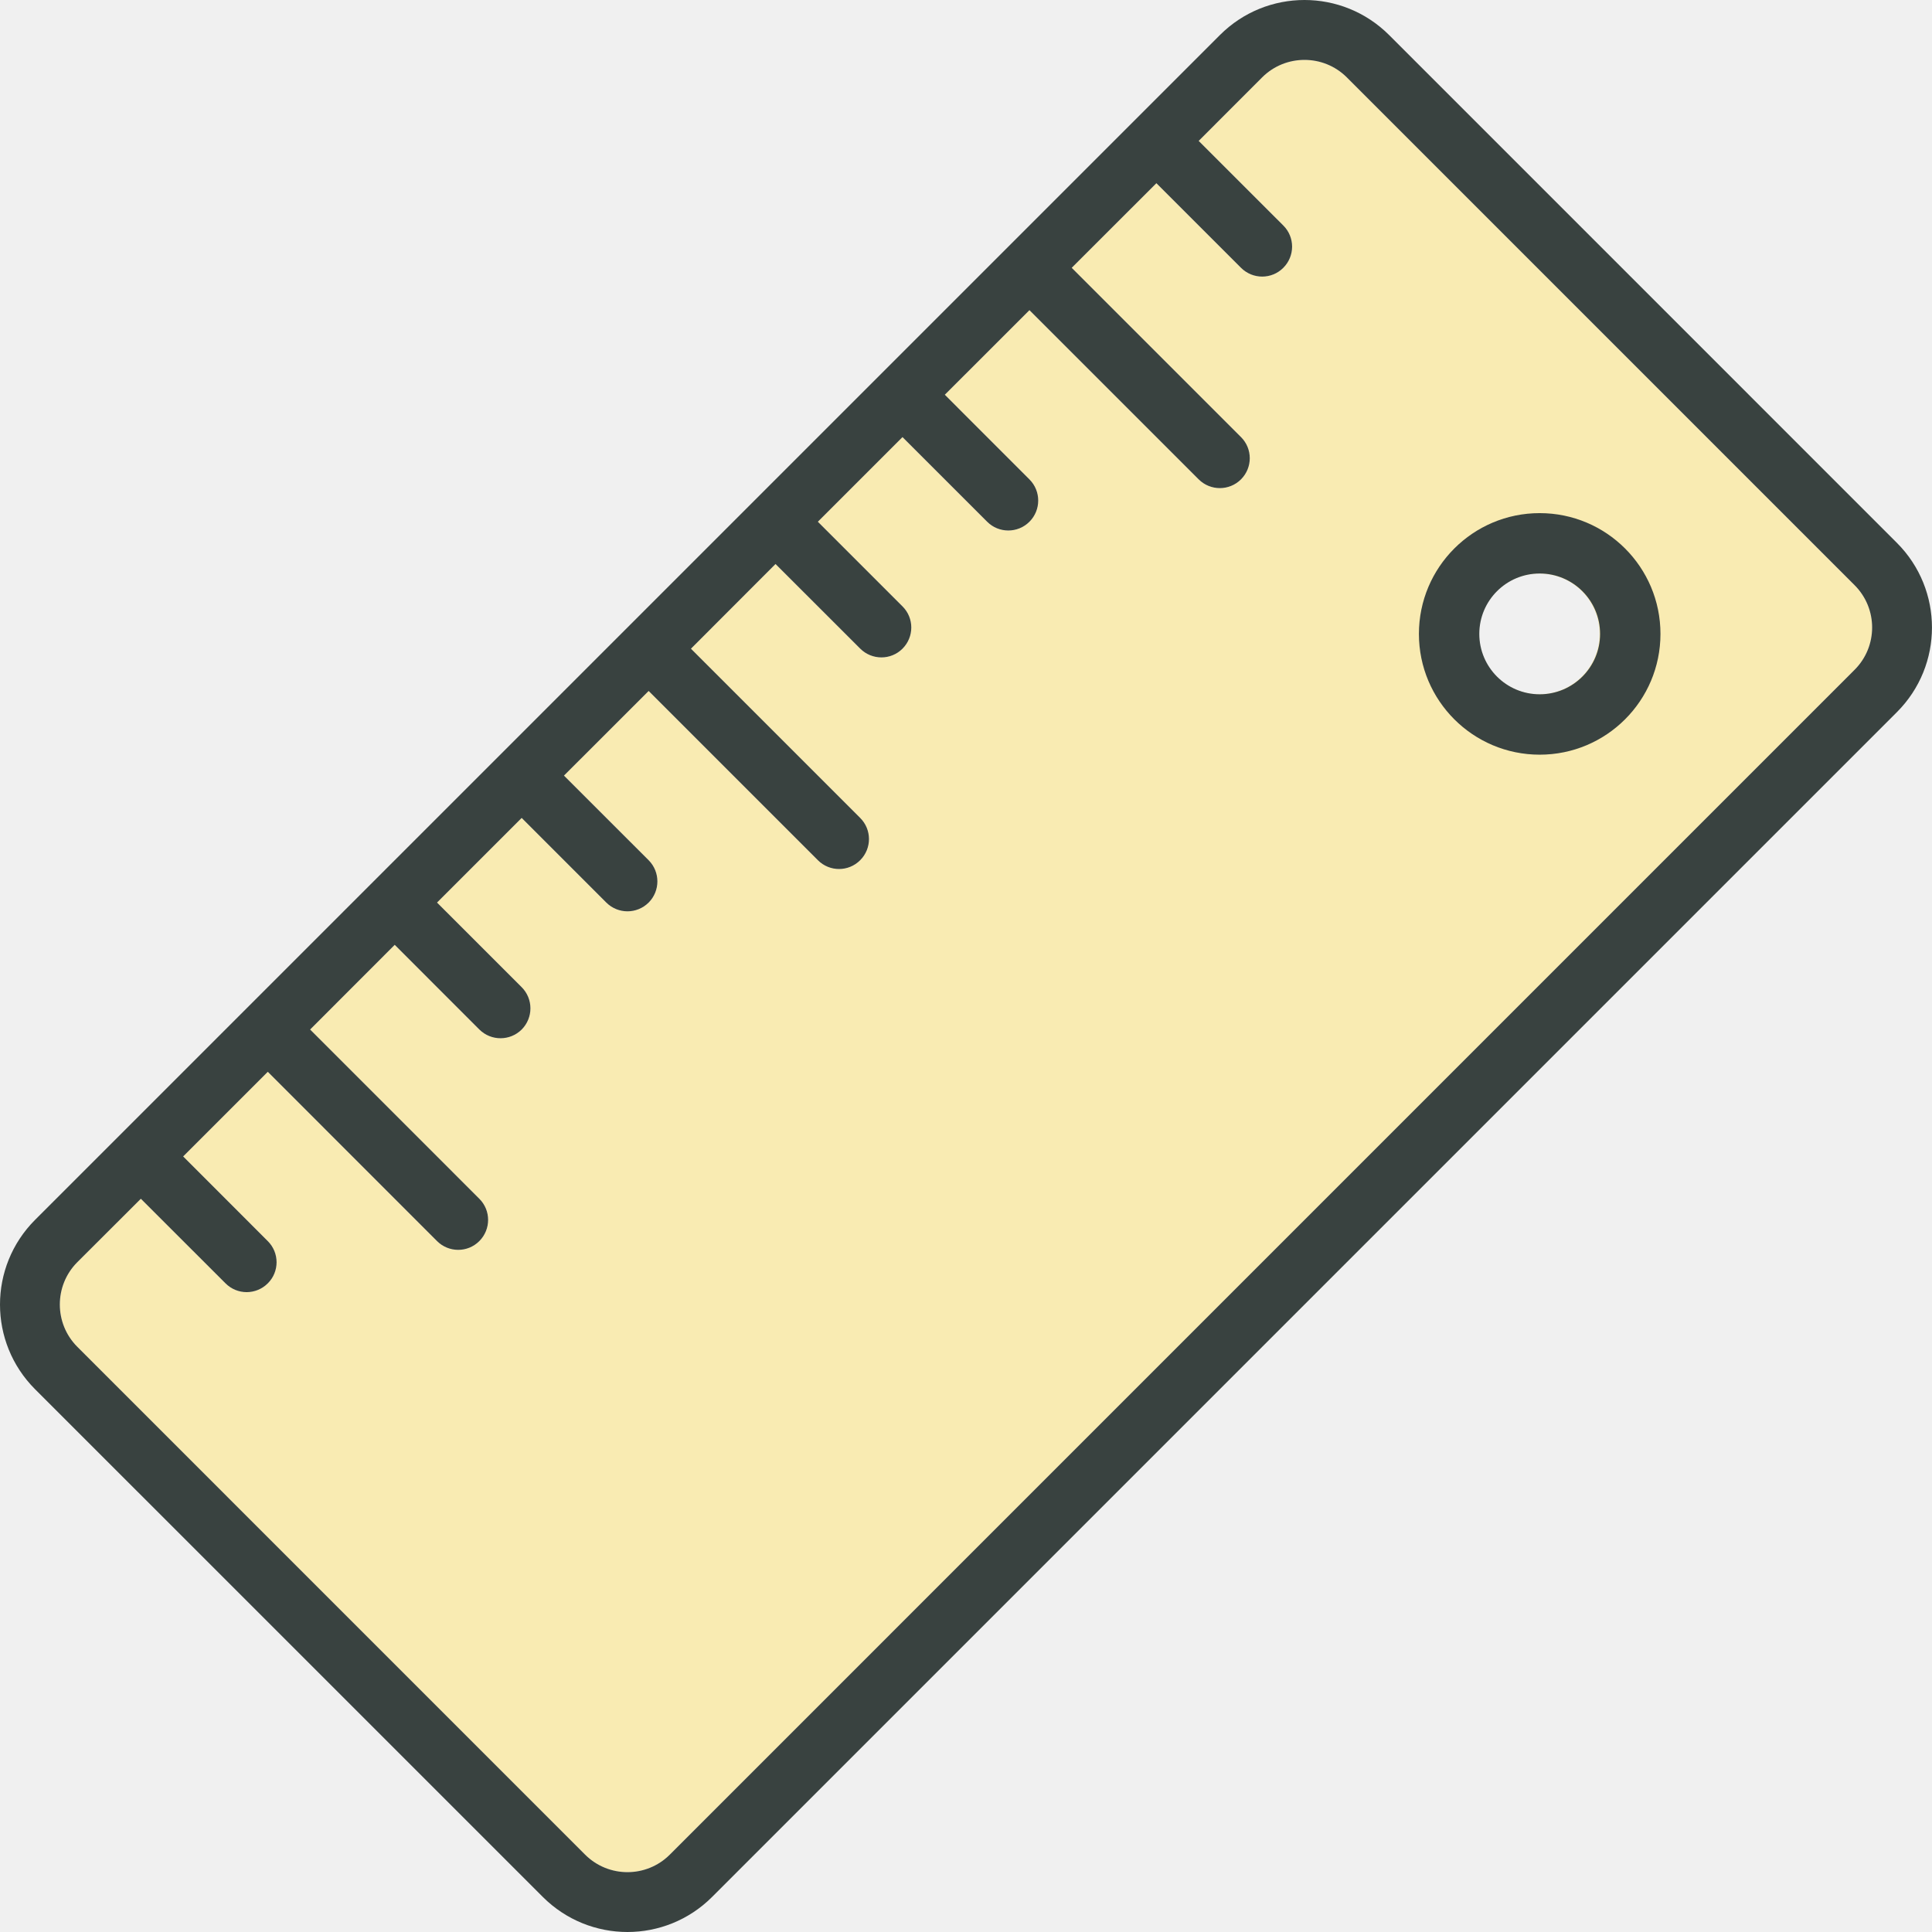
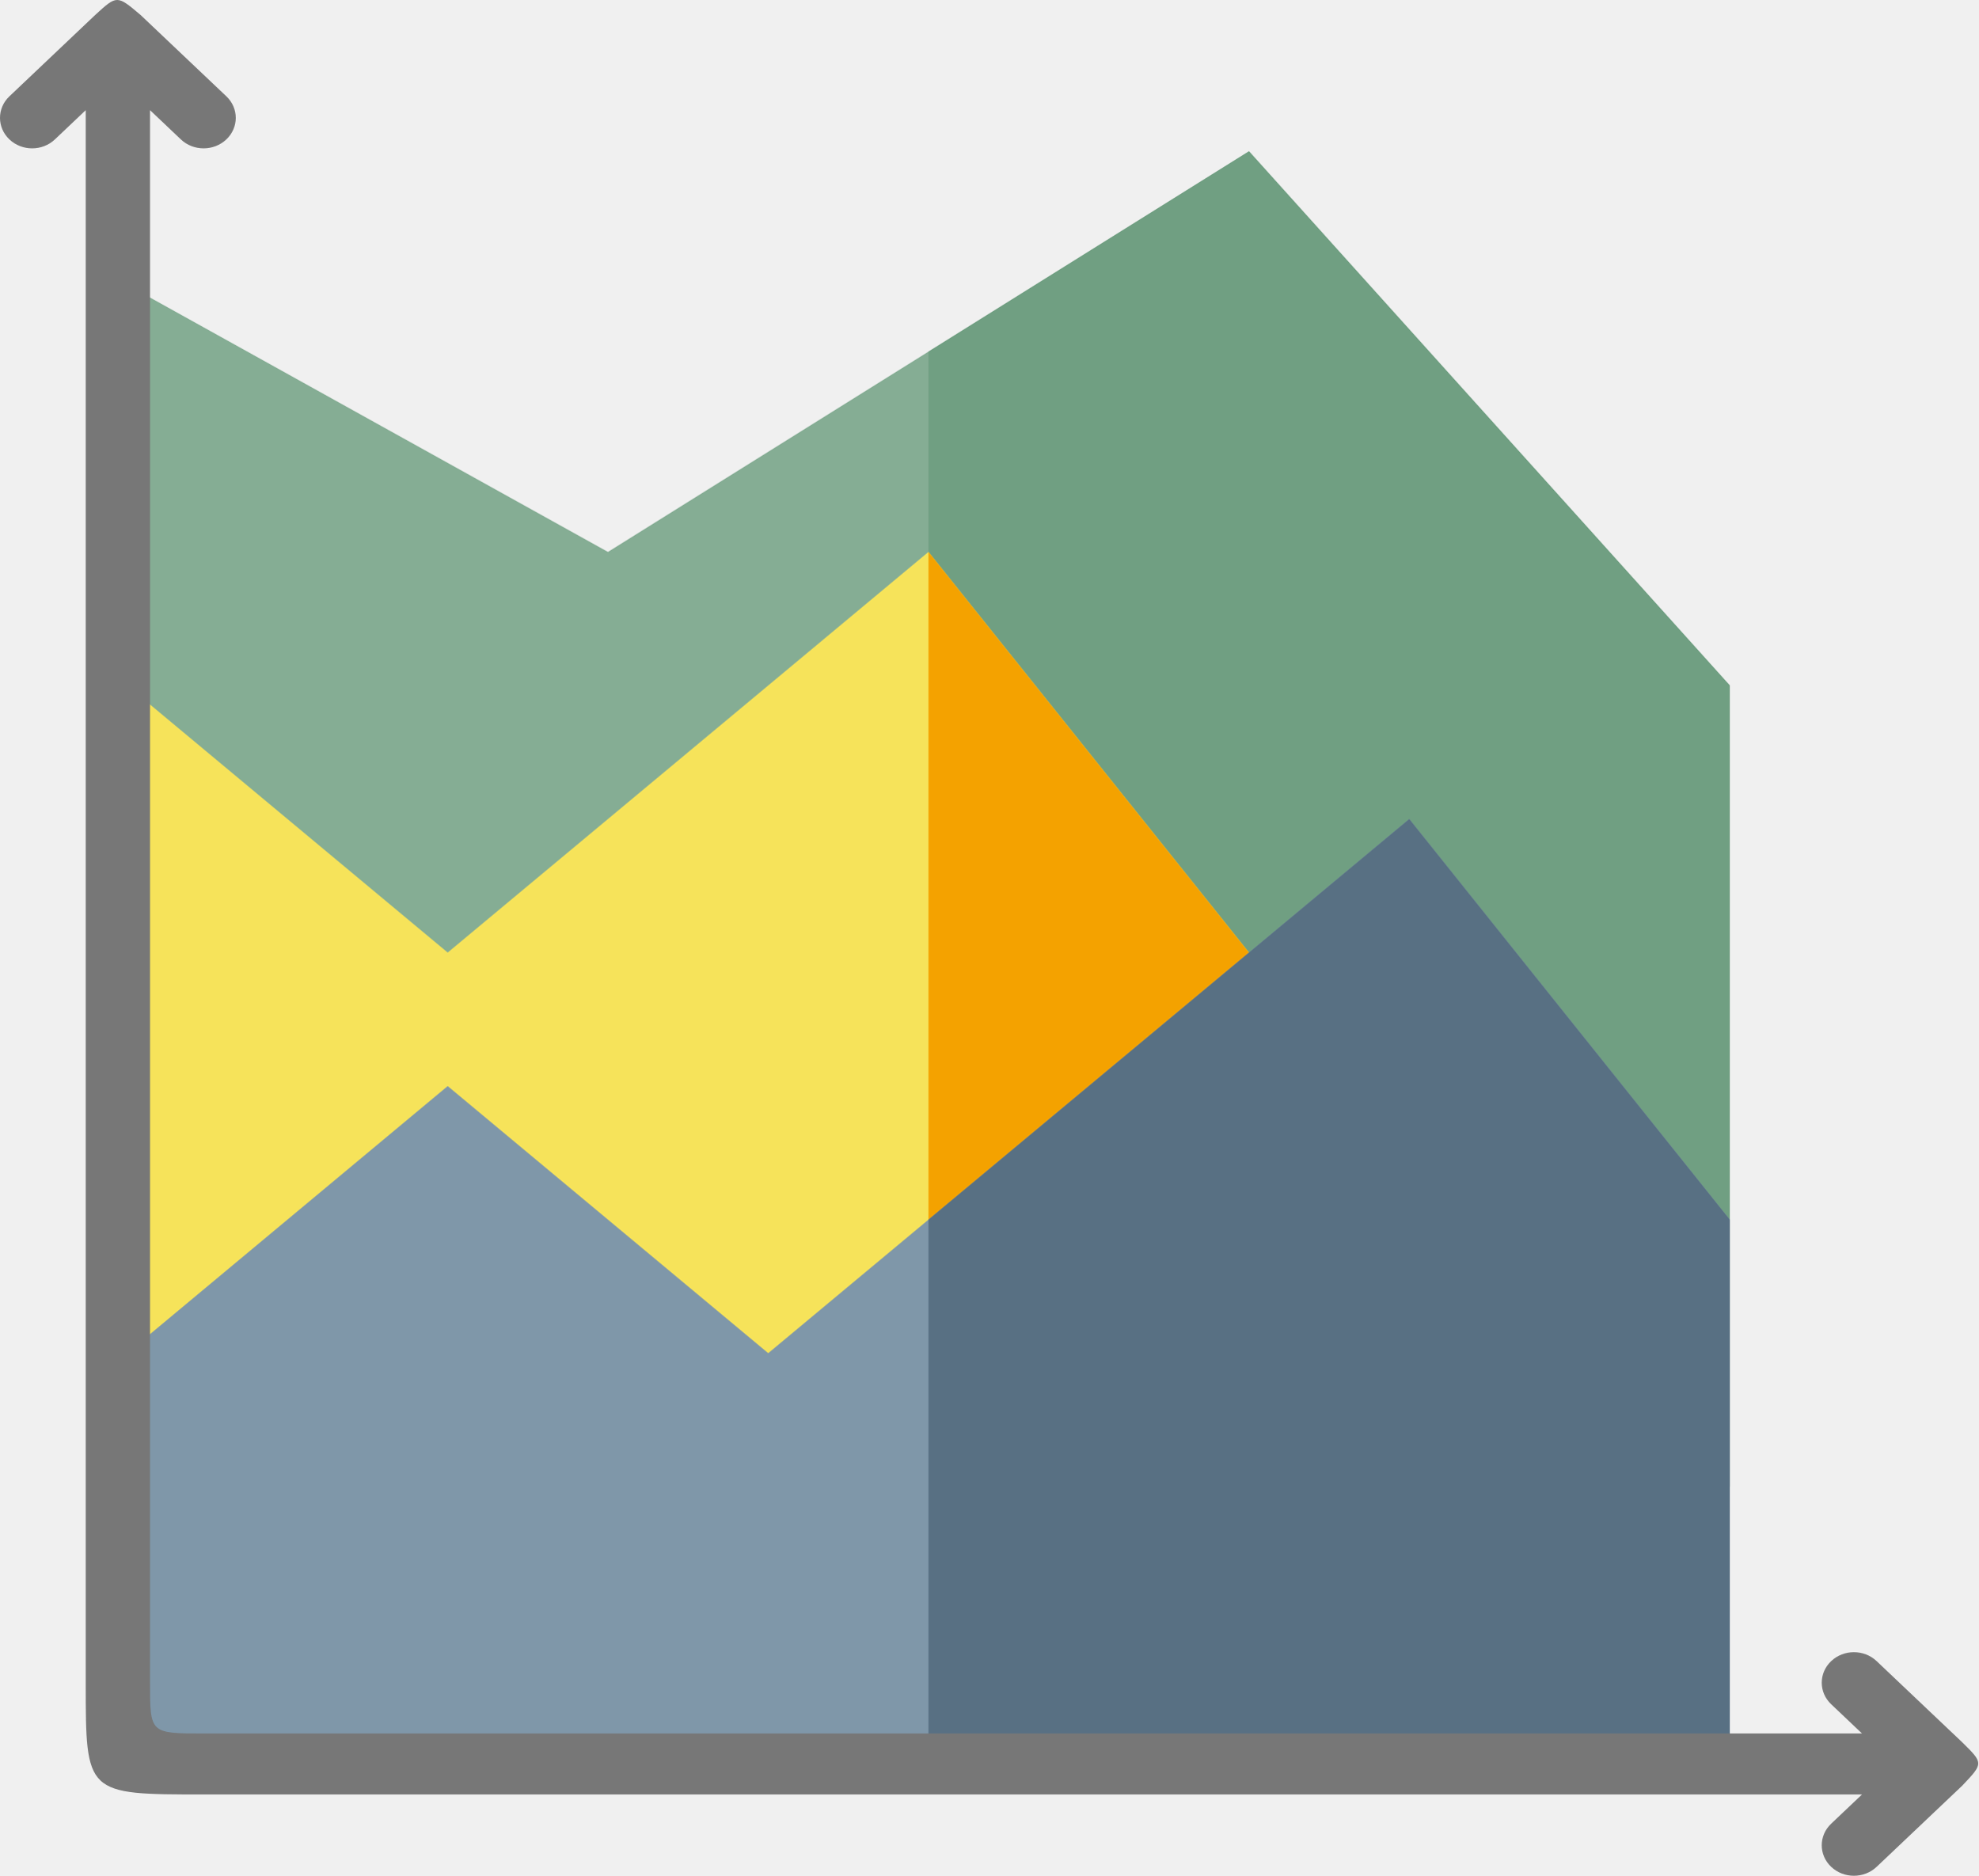
- <svg xmlns="http://www.w3.org/2000/svg" width="512" height="512" viewBox="0 0 512 512" fill="none">
-   <g clip-path="url(#clip0_88_170)">
-     <path d="M491.482 155.085L356.92 20.514C350.735 14.337 340.685 14.337 334.483 20.514L317.664 37.349L340.093 59.77C343.197 62.867 343.197 67.883 340.093 70.98C336.996 74.085 331.979 74.085 328.882 70.98L306.454 48.56L284.018 70.98L328.874 115.837C331.979 118.933 331.979 123.95 328.874 127.047C325.778 130.136 320.761 130.136 317.664 127.047L272.815 82.206L250.387 104.619L272.815 127.055C275.912 130.144 275.912 135.177 272.815 138.273C269.711 141.37 264.686 141.37 261.605 138.273L239.169 115.845L216.74 138.273L239.169 160.702C242.281 163.798 242.281 168.815 239.169 171.92C236.08 175 231.063 175 227.967 171.904L205.522 149.475L183.11 171.92L227.959 216.769C231.063 219.865 231.063 224.882 227.959 227.971C224.854 231.083 219.837 231.083 216.748 227.971L171.9 183.122L149.455 205.55L171.9 227.979C174.988 231.091 174.988 236.108 171.9 239.197C168.779 242.294 163.778 242.294 160.673 239.197L138.253 216.769L115.817 239.197L138.253 261.625C141.342 264.738 141.342 269.739 138.253 272.844C135.148 275.924 130.132 275.924 127.035 272.844L104.607 250.399L82.186 272.844L127.027 317.692C130.132 320.789 130.132 325.806 127.027 328.91C123.93 332.007 118.921 332.007 115.817 328.91L70.968 284.046L48.54 306.474L70.968 328.918C74.073 332.015 74.073 337.032 70.976 340.105C67.863 343.217 62.846 343.217 59.758 340.105L37.329 317.692L20.494 334.496C14.309 340.681 14.309 350.747 20.502 356.94L155.064 491.51C161.258 497.695 171.3 497.695 177.501 491.51L491.482 177.513C497.683 171.32 497.683 161.27 491.482 155.085ZM407.882 183.994C399.048 183.994 391.879 176.825 391.879 167.991C391.879 159.149 399.048 151.988 407.882 151.988C416.715 151.988 423.885 159.149 423.885 167.991C423.885 176.817 416.715 183.994 407.882 183.994Z" fill="#F9EBB2" />
-     <path d="M502.708 143.874L368.138 9.296C355.727 -3.099 335.668 -3.099 323.281 9.296L9.284 323.285C-3.095 335.696 -3.095 355.747 9.284 368.15L143.846 502.704C156.249 515.099 176.324 515.099 188.719 502.704L502.7 188.723C515.087 176.336 515.087 156.269 502.708 143.874ZM491.482 177.505L177.501 491.502C171.307 497.687 161.265 497.687 155.064 491.502L20.502 356.932C14.309 350.746 14.309 340.681 20.494 334.487L37.329 317.684L59.758 340.096C62.854 343.209 67.871 343.209 70.976 340.096C74.073 337.016 74.073 331.999 70.968 328.91L48.539 306.466L70.968 284.037L115.817 328.902C118.929 331.999 123.938 331.999 127.027 328.902C130.131 325.79 130.131 320.773 127.027 317.684L82.186 272.835L104.606 250.391L127.035 272.835C130.139 275.916 135.156 275.916 138.253 272.835C141.342 269.723 141.342 264.722 138.253 261.617L115.817 239.189L138.253 216.76L160.673 239.189C163.786 242.285 168.787 242.285 171.9 239.189C174.988 236.092 174.988 231.075 171.9 227.971L149.455 205.542L171.9 183.114L216.748 227.963C219.845 231.075 224.862 231.075 227.959 227.963C231.063 224.866 231.063 219.849 227.959 216.76L183.11 171.912L205.522 149.467L227.967 171.896C231.071 174.992 236.088 174.992 239.169 171.912C242.281 168.799 242.281 163.782 239.169 160.693L216.74 138.265L239.169 115.837L261.605 138.265C264.694 141.362 269.719 141.362 272.815 138.265C275.912 135.168 275.912 130.135 272.815 127.047L250.387 104.61L272.815 82.198L317.664 127.039C320.769 130.127 325.786 130.127 328.874 127.039C331.979 123.934 331.979 118.917 328.874 115.829L284.017 70.972L306.454 48.551L328.882 70.972C331.987 74.076 337.004 74.076 340.092 70.972C343.197 67.867 343.197 62.85 340.092 59.762L317.664 37.341L334.483 20.506C340.677 14.329 350.726 14.329 356.92 20.506L491.482 155.076C497.683 161.269 497.683 171.319 491.482 177.505Z" fill="#394240" />
-     <path d="M408.034 135.984C390.358 135.984 376.027 150.315 376.027 167.991C376.027 185.666 390.358 199.997 408.034 199.997C425.709 199.997 440.04 185.666 440.04 167.991C440.04 150.315 425.709 135.984 408.034 135.984ZM408.034 183.994C399.2 183.994 392.031 176.824 392.031 167.991C392.031 159.149 399.2 151.987 408.034 151.987C416.867 151.987 424.037 159.149 424.037 167.991C424.037 176.816 416.867 183.994 408.034 183.994Z" fill="#394240" />
+ <svg xmlns="http://www.w3.org/2000/svg" width="522" height="495" viewBox="0 0 522 495" fill="none">
+   <g clip-path="url(#clip0_103_209)">
+     <path d="M33.555 357.096V75.165L160.423 145.647L329.581 39.924L456.45 180.888V392.336L33.555 357.096Z" fill="#85AD94" />
+     <path d="M456.45 180.888L329.581 39.924L245.003 92.786V374.718L456.45 392.336V180.888Z" fill="#709F82" />
+     <path d="M33.555 427.58V180.888L118.134 251.372L245.003 145.647L329.581 251.372V427.58H75.844H33.555Z" fill="#F6E35A" />
+     <path d="M329.581 251.372L245.003 145.65V427.58H329.581V251.372Z" fill="#F4A200" />
+     <path d="M33.555 357.096L118.134 286.613L202.713 357.096L371.872 216.132L456.45 321.855V462.819H33.555V357.096Z" fill="#7F97A9" />
+     <path d="M456.45 321.855L371.872 216.132L245.003 321.852V462.819H456.45V321.855Z" fill="#587083" />
+     <path d="M517.822 471.192L495.2 492.644C493.542 494.214 491.371 495 489.2 495C487.029 495 484.858 494.215 483.2 492.644C479.887 489.502 479.887 484.408 483.2 481.268L491.341 473.548C491.341 473.548 84.832 473.548 53.727 473.548C22.621 473.548 22.621 473.548 22.621 444.051V29.071L14.482 36.791C11.168 39.933 5.798 39.933 2.485 36.791C-0.828 33.65 -0.828 28.556 2.485 25.415L25.106 3.962C30.866 -1.321 30.866 -1.321 37.103 3.962L59.726 25.414C63.038 28.556 63.038 33.65 59.726 36.79C58.068 38.36 55.897 39.147 53.726 39.147C51.555 39.147 49.383 38.361 47.726 36.79L39.587 29.07V444.051C39.587 457.459 39.587 457.459 53.726 457.459H491.342L483.201 449.739C479.888 446.597 479.888 441.503 483.201 438.363C486.515 435.221 491.886 435.221 495.199 438.363L517.821 459.815C523.393 465.313 523.393 465.313 517.822 471.192Z" fill="#777777" />
  </g>
  <defs>
-     <clipPath id="clip0_88_170">
-       <rect width="512" height="512" fill="white" />
+     <clipPath id="clip0_103_209">
+       <rect width="522" height="495" fill="white" />
    </clipPath>
  </defs>
</svg>
